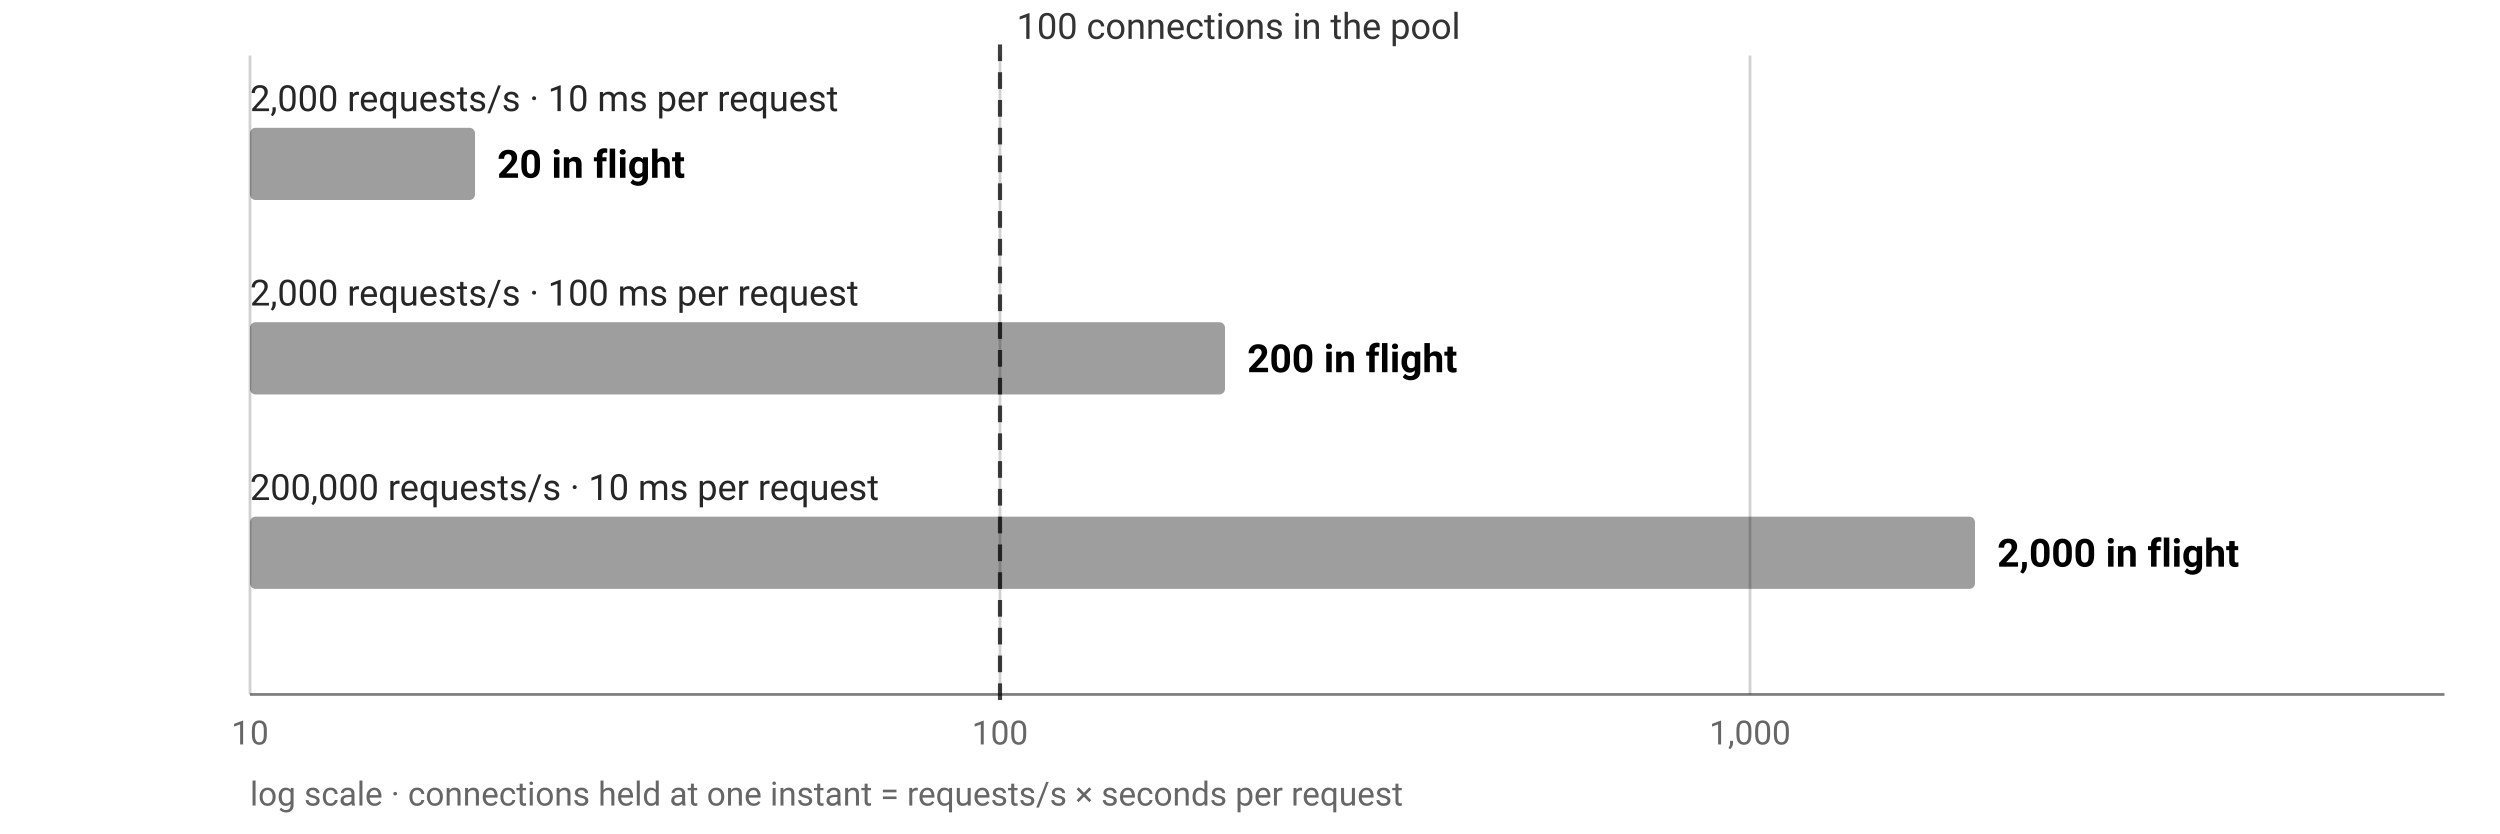
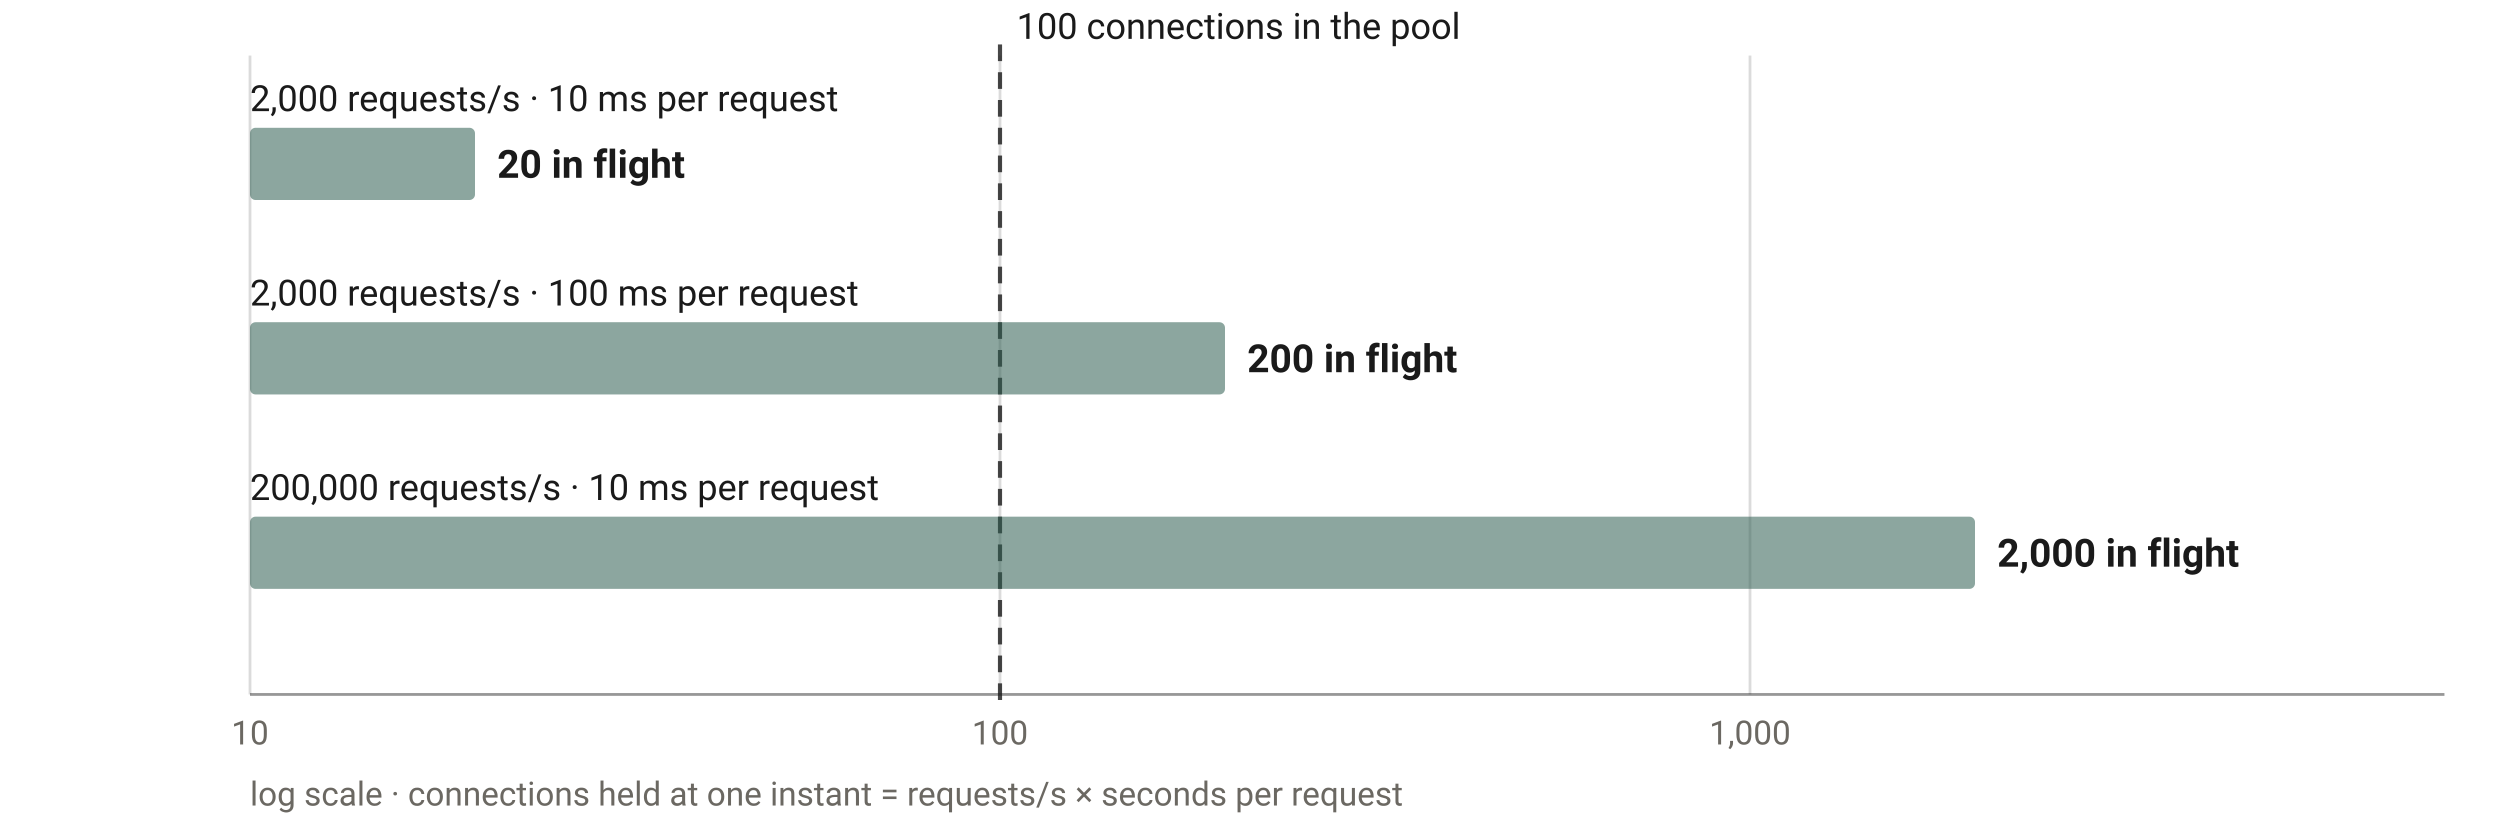
<svg xmlns="http://www.w3.org/2000/svg" viewBox="0 0 900 300" width="900" height="300" role="img" aria-labelledby="fig-title fig-desc" font-family="ui-sans-serif, system-ui, -apple-system, Segoe UI, Roboto, sans-serif">
-   <g stroke="currentColor" stroke-opacity="0.18" stroke-width="1">
+   <style>
+     /* The SVG is loaded through an &lt;img&gt;, so it cannot inherit the page's CSS variables.
+        It reads the same preference the site does and carries the site's own palette. */
+     .fg { fill: #1a1a1a; }
+     .muted { fill: #6b6862; }
+     .bar { fill: #2f5d50; fill-opacity: 0.55; }
+     .grid { stroke: #1a1a1a; stroke-opacity: 0.16; }
+     .axis { stroke: #1a1a1a; stroke-opacity: 0.45; }
+     .dash { stroke: #1a1a1a; stroke-opacity: 0.8; }
+     .value { fill: #1a1a1a; font-weight: 600; }
+ 
+     @media (prefers-color-scheme: dark) {
+       .fg { fill: #ecebe6; }
+       .muted { fill: #9a968c; }
+       .bar { fill: #86c7ab; fill-opacity: 0.6; }
+       .grid { stroke: #ecebe6; stroke-opacity: 0.16; }
+       .axis { stroke: #ecebe6; stroke-opacity: 0.45; }
+       .dash { stroke: #ecebe6; stroke-opacity: 0.8; }
+       .value { fill: #ecebe6; }
+     }
+   </style>
+   <g class="grid" stroke-width="1">
    <line x1="90" y1="20" x2="90" y2="250" />
    <line x1="360" y1="20" x2="360" y2="250" />
    <line x1="630" y1="20" x2="630" y2="250" />
  </g>
-   <line x1="360" y1="16" x2="360" y2="256" stroke="currentColor" stroke-opacity="0.75" stroke-width="1.5" stroke-dasharray="6 4" />
-   <text x="366" y="14" fill="currentColor" fill-opacity="0.8" font-size="13">100 connections in the pool</text>
-   <g fill="currentColor" fill-opacity="0.38">
+   <line x1="360" y1="16" x2="360" y2="256" class="dash" stroke-width="1.5" stroke-dasharray="6 4" />
+   <text x="366" y="14" class="fg" font-size="13">100 connections in the pool</text>
+   <g class="bar">
    <rect x="90" y="46" width="81" height="26" rx="2" />
    <rect x="90" y="116" width="351" height="26" rx="2" />
    <rect x="90" y="186" width="621" height="26" rx="2" />
  </g>
-   <g fill="currentColor" font-size="13" fill-opacity="0.85">
+   <g class="fg" font-size="13">
    <text x="90" y="40">2,000 requests/s · 10 ms per request</text>
    <text x="90" y="110">2,000 requests/s · 100 ms per request</text>
    <text x="90" y="180">200,000 requests/s · 10 ms per request</text>
  </g>
-   <g fill="currentColor" font-size="14" font-weight="600">
+   <g class="value" font-size="14">
    <text x="179" y="64">20 in flight</text>
    <text x="449" y="134">200 in flight</text>
    <text x="719" y="204">2,000 in flight</text>
  </g>
-   <line x1="90" y1="250" x2="880" y2="250" stroke="currentColor" stroke-opacity="0.5" stroke-width="1" />
-   <g fill="currentColor" fill-opacity="0.6" font-size="12">
+   <line x1="90" y1="250" x2="880" y2="250" class="axis" stroke-width="1" />
+   <g class="muted" font-size="12">
    <text x="90" y="268" text-anchor="middle">10</text>
    <text x="360" y="268" text-anchor="middle">100</text>
    <text x="630" y="268" text-anchor="middle">1,000</text>
    <text x="90" y="290" text-anchor="start">log scale · connections held at one instant = requests/s × seconds per request</text>
  </g>
</svg>
